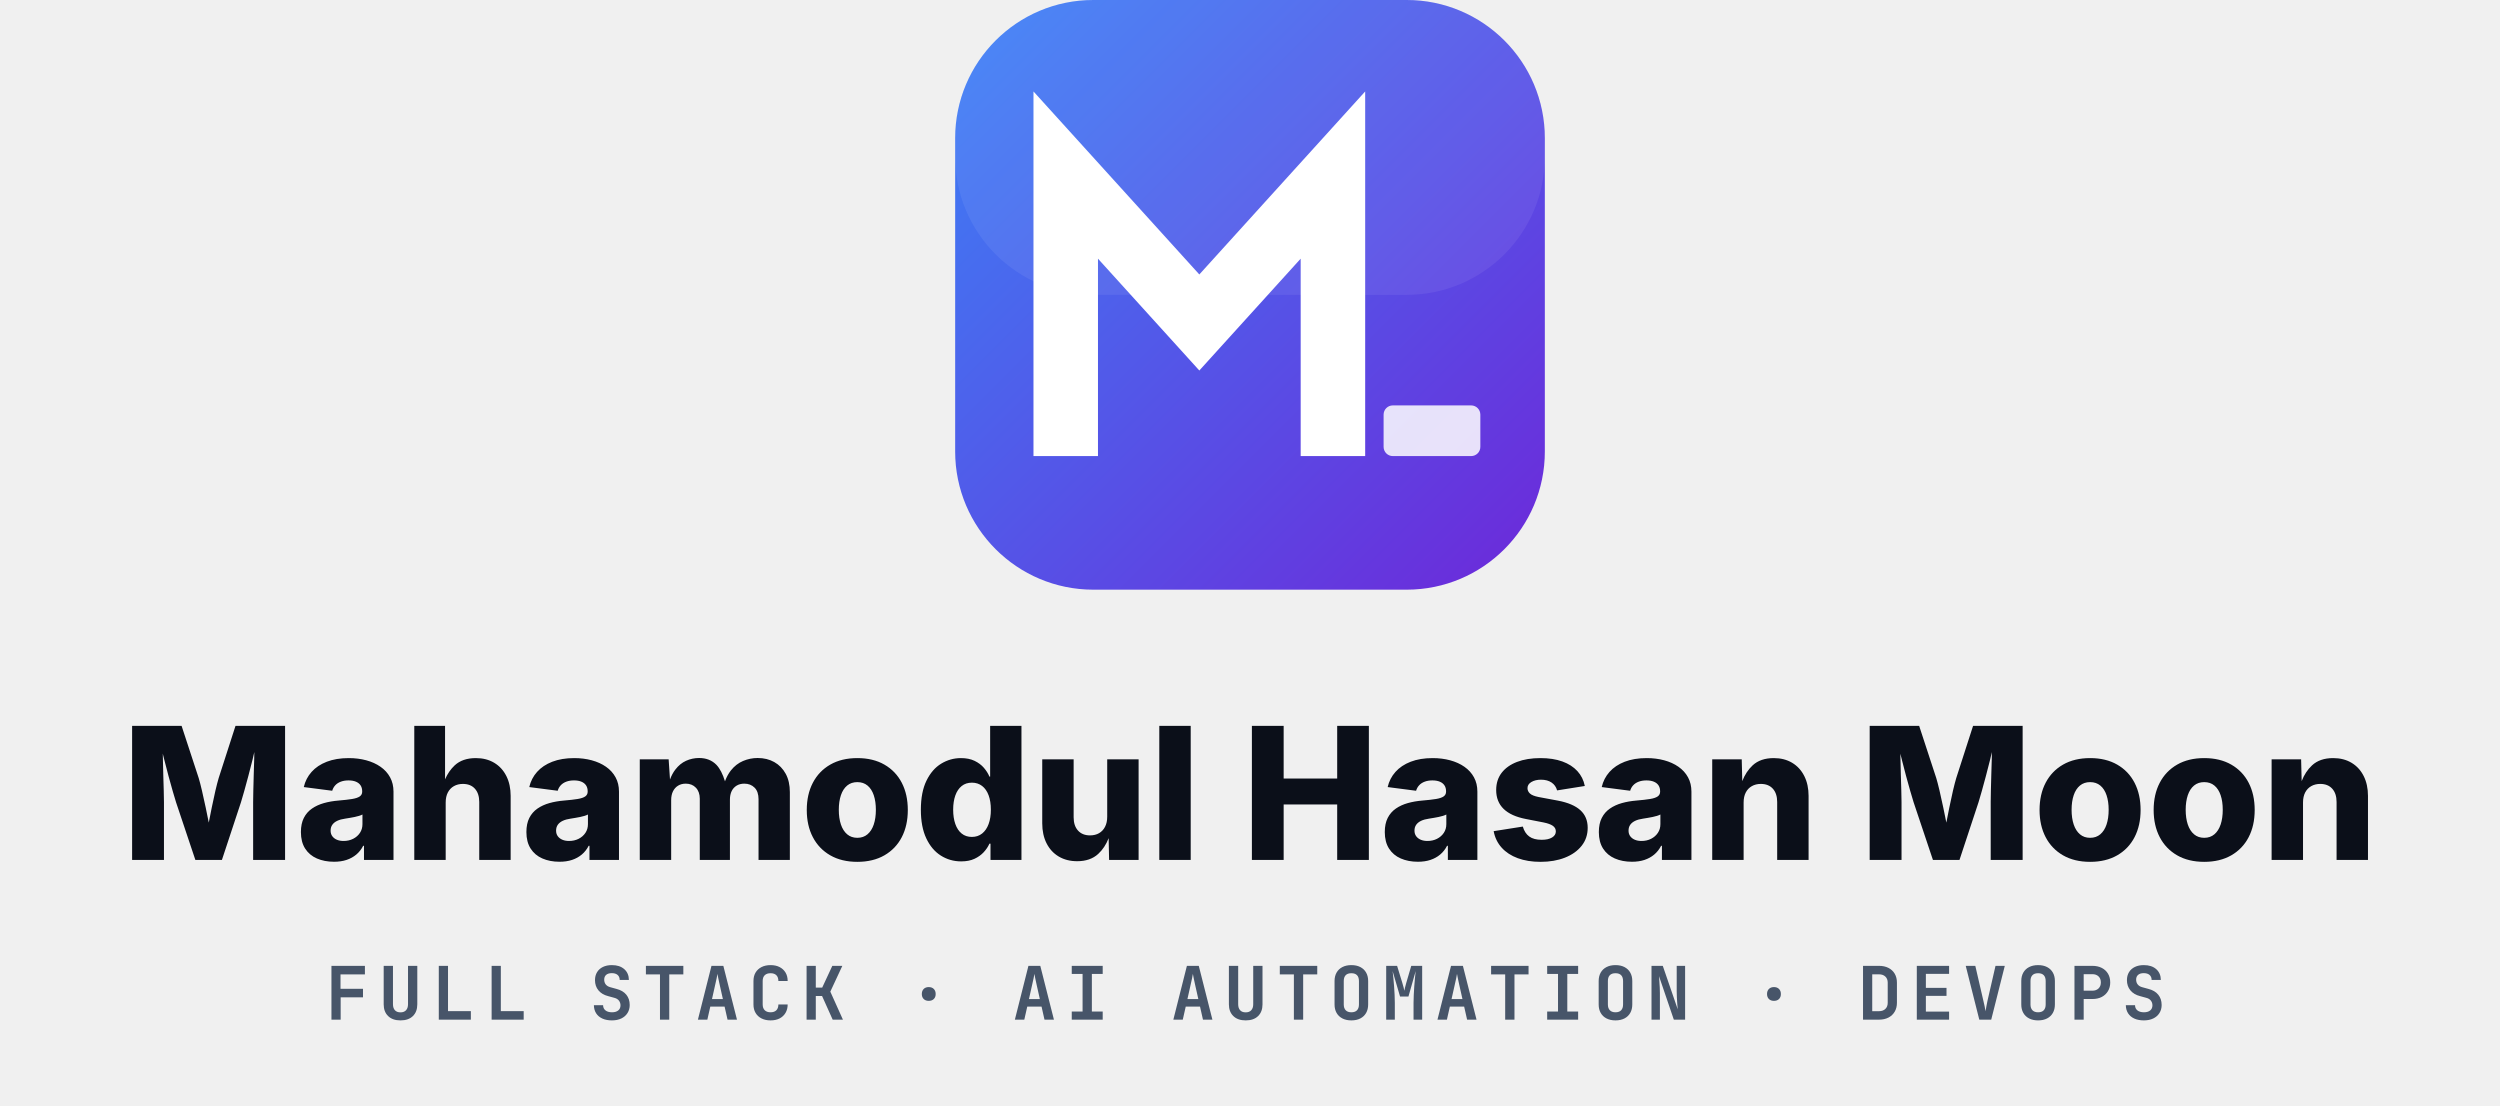
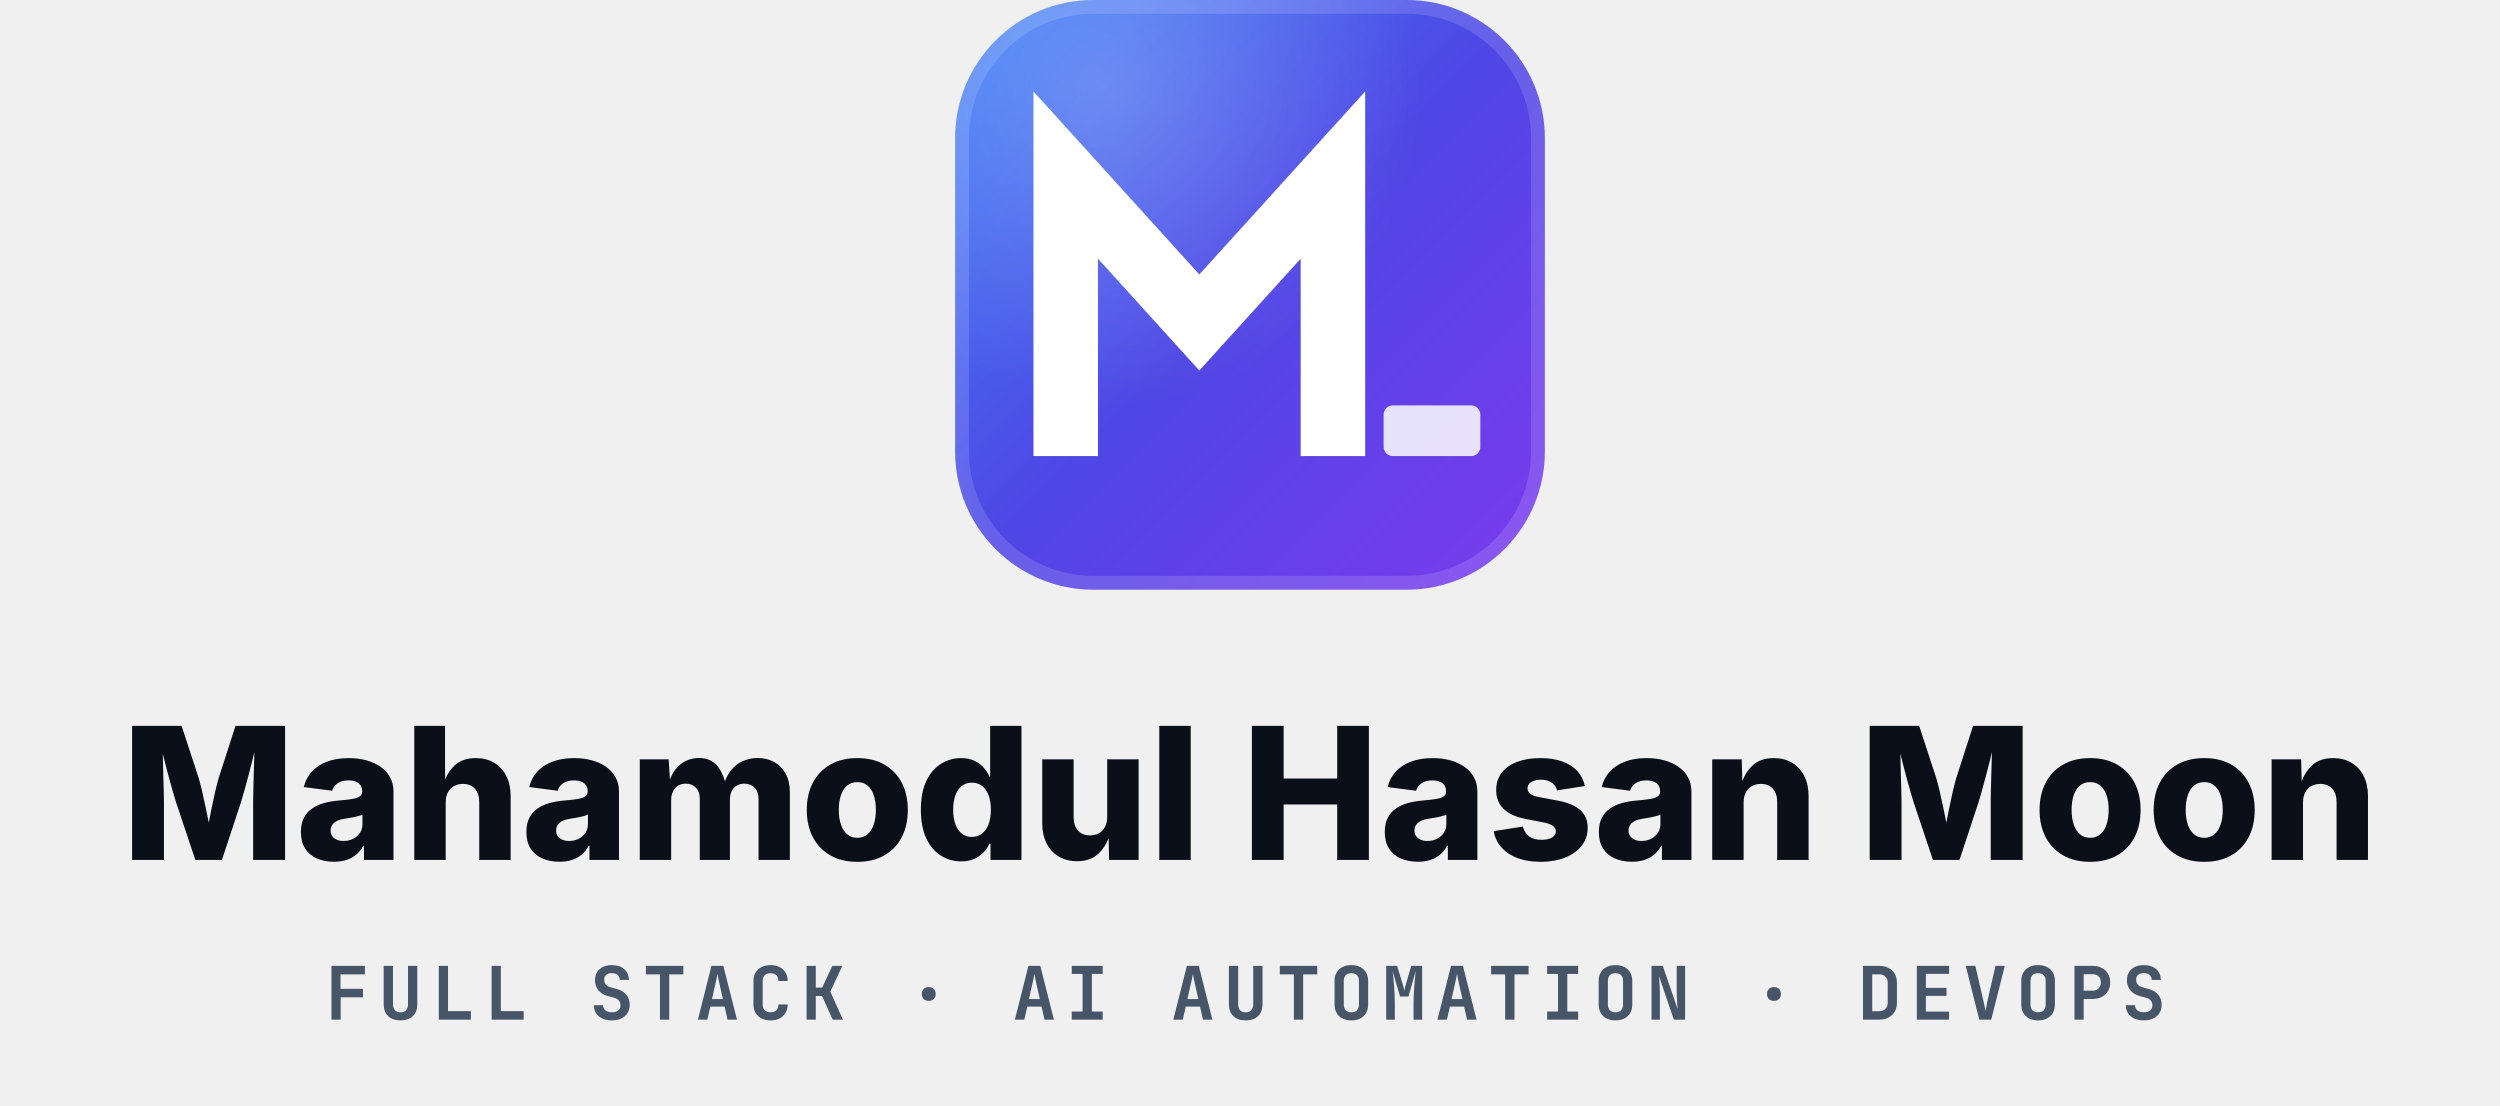
<svg xmlns="http://www.w3.org/2000/svg" viewBox="0 0 407 180" width="407" height="180" role="img" aria-label="Mahamodul Hasan Moon logo">
  <defs>
    <linearGradient id="g" x1="0" y1="0" x2="1" y2="1">
      <stop offset="0" stop-color="#3b82f6" />
-       <stop offset="1" stop-color="#6d28d9" />
+       <stop offset=".5" stop-color="#4f46e5" />
+       <stop offset="1" stop-color="#7c3aed" />
    </linearGradient>
+     <radialGradient id="sglow" cx=".25" cy=".15" r=".9">
+       <stop offset="0" stop-color="#ffffff" stop-opacity=".22" />
+       <stop offset=".6" stop-color="#ffffff" stop-opacity="0" />
+     </radialGradient>
  </defs>
  <g transform="translate(155.5 0) scale(1.5)">
    <rect width="64" height="64" rx="15" fill="url(#g)" />
-     <rect width="64" height="32" rx="15" fill="#ffffff" opacity=".07" />
+     <rect width="64" height="64" rx="15" fill="url(#sglow)" />
+     <rect x=".75" y=".75" width="62.5" height="62.5" rx="14.25" fill="none" stroke="#ffffff" stroke-opacity=".14" stroke-width="1.5" />
    <path d="M12 46 V19 L26.5 35 L41 19 V46" fill="none" stroke="#ffffff" stroke-width="7" stroke-linecap="square" stroke-linejoin="miter" stroke-miterlimit="10" />
    <rect x="46.5" y="44" width="10.5" height="5.5" rx="1" fill="#ffffff" opacity=".85" />
  </g>
  <path d="M21.508 140.0V118.174H29.564L32.348 126.67Q32.582 127.446 32.882 128.728Q33.183 130.01 33.49 131.475Q33.754 132.734 33.988 133.921Q34.208 132.749 34.472 131.475Q34.765 130.01 35.065 128.735Q35.365 127.461 35.6 126.67L38.339 118.174H46.41V140.0H41.21V130.596Q41.21 129.863 41.239 128.713Q41.269 127.563 41.305 126.216Q41.342 124.868 41.386 123.491Q41.4 122.949 41.4 122.437Q41.269 123.022 41.122 123.638Q40.771 125.029 40.426 126.348Q40.082 127.666 39.767 128.765Q39.452 129.863 39.232 130.596L36.127 140.0H31.806L28.656 130.596Q28.437 129.878 28.114 128.779Q27.792 127.681 27.44 126.362Q27.089 125.044 26.737 123.652Q26.62 123.169 26.503 122.7Q26.503 123.081 26.518 123.462Q26.547 124.824 26.583 126.187Q26.62 127.549 26.657 128.699Q26.693 129.849 26.693 130.596V140.0Z M54.379 140.293Q52.812 140.293 51.588 139.758Q50.365 139.224 49.677 138.147Q48.988 137.07 48.988 135.459Q48.988 134.097 49.464 133.159Q49.94 132.222 50.79 131.636Q51.64 131.05 52.738 130.742Q53.837 130.435 55.082 130.332Q56.474 130.215 57.323 130.076Q58.173 129.937 58.568 129.658Q58.964 129.38 58.964 128.882V128.823Q58.964 128.252 58.7 127.856Q58.437 127.461 57.938 127.256Q57.44 127.051 56.737 127.051Q56.034 127.051 55.485 127.256Q54.936 127.461 54.584 127.842Q54.232 128.223 54.086 128.735L49.457 128.135Q49.779 126.729 50.724 125.667Q51.669 124.604 53.2 124.011Q54.73 123.418 56.781 123.418Q58.305 123.418 59.63 123.777Q60.956 124.136 61.952 124.832Q62.948 125.527 63.505 126.545Q64.062 127.563 64.062 128.882V140.0H59.257V137.7H59.125Q58.686 138.55 58.004 139.121Q57.323 139.692 56.422 139.993Q55.521 140.293 54.379 140.293ZM55.932 136.909Q56.796 136.909 57.492 136.558Q58.188 136.206 58.598 135.591Q59.008 134.976 59.008 134.17V132.603Q58.788 132.72 58.458 132.822Q58.129 132.925 57.733 133.005Q57.338 133.086 56.942 133.152Q56.547 133.218 56.181 133.276Q55.434 133.379 54.906 133.628Q54.379 133.877 54.101 134.272Q53.822 134.668 53.822 135.225Q53.822 135.767 54.101 136.14Q54.379 136.514 54.848 136.711Q55.316 136.909 55.932 136.909Z M72.558 130.654V140.0H67.445V118.174H72.455V126.875Q73.041 125.527 74.022 124.604Q75.297 123.418 77.465 123.418Q79.179 123.418 80.453 124.18Q81.728 124.941 82.431 126.333Q83.134 127.725 83.134 129.57V140.0H78.021V130.566Q78.021 129.189 77.318 128.406Q76.615 127.622 75.355 127.622Q74.535 127.622 73.898 127.981Q73.261 128.34 72.909 129.014Q72.558 129.688 72.558 130.654Z M91.088 140.293Q89.521 140.293 88.297 139.758Q87.074 139.224 86.386 138.147Q85.697 137.07 85.697 135.459Q85.697 134.097 86.173 133.159Q86.649 132.222 87.499 131.636Q88.349 131.05 89.447 130.742Q90.546 130.435 91.791 130.332Q93.183 130.215 94.032 130.076Q94.882 129.937 95.277 129.658Q95.673 129.38 95.673 128.882V128.823Q95.673 128.252 95.409 127.856Q95.146 127.461 94.647 127.256Q94.149 127.051 93.446 127.051Q92.743 127.051 92.194 127.256Q91.645 127.461 91.293 127.842Q90.941 128.223 90.795 128.735L86.166 128.135Q86.488 126.729 87.433 125.667Q88.378 124.604 89.909 124.011Q91.439 123.418 93.49 123.418Q95.014 123.418 96.339 123.777Q97.665 124.136 98.661 124.832Q99.657 125.527 100.214 126.545Q100.771 127.563 100.771 128.882V140.0H95.966V137.7H95.834Q95.395 138.55 94.713 139.121Q94.032 139.692 93.131 139.993Q92.23 140.293 91.088 140.293ZM92.641 136.909Q93.505 136.909 94.201 136.558Q94.896 136.206 95.307 135.591Q95.717 134.976 95.717 134.17V132.603Q95.497 132.72 95.167 132.822Q94.838 132.925 94.442 133.005Q94.047 133.086 93.651 133.152Q93.256 133.218 92.89 133.276Q92.143 133.379 91.615 133.628Q91.088 133.877 90.81 134.272Q90.531 134.668 90.531 135.225Q90.531 135.767 90.81 136.14Q91.088 136.514 91.557 136.711Q92.025 136.909 92.641 136.909Z M104.154 140.0V123.623H108.856L109.076 126.904Q109.428 125.952 109.94 125.293Q110.688 124.312 111.691 123.857Q112.694 123.403 113.808 123.403Q115.565 123.403 116.649 124.531Q117.484 125.425 118.026 127.197Q118.407 126.172 118.979 125.439Q119.828 124.37 120.971 123.887Q122.113 123.403 123.344 123.403Q124.882 123.403 126.061 124.07Q127.24 124.736 127.914 125.974Q128.588 127.212 128.588 128.955V140.0H123.49V130.112Q123.49 128.867 122.838 128.223Q122.187 127.578 121.176 127.578Q120.458 127.578 119.923 127.9Q119.389 128.223 119.11 128.801Q118.832 129.38 118.832 130.171V140.0H113.925V130.039Q113.925 128.911 113.295 128.245Q112.665 127.578 111.64 127.578Q110.937 127.578 110.402 127.9Q109.867 128.223 109.567 128.816Q109.267 129.409 109.267 130.273V140.0Z M139.574 140.308Q137.011 140.308 135.165 139.246Q133.319 138.184 132.331 136.287Q131.342 134.39 131.342 131.87Q131.342 129.336 132.331 127.439Q133.319 125.542 135.165 124.48Q137.011 123.418 139.574 123.418Q142.138 123.418 143.983 124.48Q145.829 125.542 146.811 127.439Q147.792 129.336 147.792 131.87Q147.792 134.39 146.811 136.287Q145.829 138.184 143.983 139.246Q142.138 140.308 139.574 140.308ZM139.574 136.396Q140.556 136.396 141.229 135.825Q141.903 135.254 142.248 134.229Q142.592 133.203 142.592 131.841Q142.592 130.479 142.248 129.46Q141.903 128.442 141.229 127.886Q140.556 127.329 139.574 127.329Q138.593 127.329 137.919 127.886Q137.245 128.442 136.901 129.46Q136.557 130.479 136.557 131.841Q136.557 133.203 136.901 134.229Q137.245 135.254 137.919 135.825Q138.593 136.396 139.574 136.396Z M156.479 140.234Q154.662 140.234 153.168 139.29Q151.674 138.345 150.795 136.477Q149.916 134.609 149.916 131.826Q149.916 128.955 150.832 127.087Q151.747 125.22 153.234 124.319Q154.721 123.418 156.435 123.418Q157.738 123.418 158.661 123.865Q159.584 124.312 160.177 125.0Q160.771 125.688 161.078 126.436H161.195V118.174H166.293V140.0H161.254V137.349H161.078Q160.756 138.081 160.148 138.74Q159.54 139.399 158.639 139.817Q157.738 140.234 156.479 140.234ZM158.222 136.25Q159.188 136.25 159.884 135.701Q160.58 135.151 160.946 134.155Q161.312 133.159 161.312 131.826Q161.312 130.464 160.946 129.475Q160.58 128.486 159.884 127.952Q159.188 127.417 158.222 127.417Q157.24 127.417 156.559 127.966Q155.878 128.516 155.526 129.504Q155.175 130.493 155.175 131.826Q155.175 133.145 155.526 134.148Q155.878 135.151 156.559 135.701Q157.24 136.25 158.222 136.25Z M175.36 140.205Q173.646 140.205 172.365 139.443Q171.083 138.682 170.38 137.29Q169.677 135.898 169.677 134.053V123.623H174.789V133.057Q174.789 134.434 175.5 135.217Q176.21 136.001 177.455 136.001Q178.305 136.001 178.927 135.642Q179.55 135.283 179.901 134.602Q180.253 133.921 180.253 132.969V123.623H185.365V140.0H180.561L180.487 136.455Q179.872 138.022 178.788 139.019Q177.499 140.205 175.36 140.205Z M193.847 118.174V140.0H188.734V118.174Z  M203.808 140.0V118.174H208.979V126.743H217.694V118.174H222.851V140.0H217.694V130.962H208.979V140.0Z M230.834 140.293Q229.267 140.293 228.043 139.758Q226.82 139.224 226.132 138.147Q225.443 137.07 225.443 135.459Q225.443 134.097 225.919 133.159Q226.396 132.222 227.245 131.636Q228.095 131.05 229.193 130.742Q230.292 130.435 231.537 130.332Q232.929 130.215 233.778 130.076Q234.628 129.937 235.023 129.658Q235.419 129.38 235.419 128.882V128.823Q235.419 128.252 235.155 127.856Q234.892 127.461 234.394 127.256Q233.896 127.051 233.192 127.051Q232.489 127.051 231.94 127.256Q231.391 127.461 231.039 127.842Q230.688 128.223 230.541 128.735L225.912 128.135Q226.234 126.729 227.179 125.667Q228.124 124.604 229.655 124.011Q231.186 123.418 233.236 123.418Q234.76 123.418 236.085 123.777Q237.411 124.136 238.407 124.832Q239.403 125.527 239.96 126.545Q240.517 127.563 240.517 128.882V140.0H235.712V137.7H235.58Q235.141 138.55 234.459 139.121Q233.778 139.692 232.877 139.993Q231.977 140.293 230.834 140.293ZM232.387 136.909Q233.251 136.909 233.947 136.558Q234.643 136.206 235.053 135.591Q235.463 134.976 235.463 134.17V132.603Q235.243 132.72 234.914 132.822Q234.584 132.925 234.188 133.005Q233.793 133.086 233.397 133.152Q233.002 133.218 232.636 133.276Q231.889 133.379 231.361 133.628Q230.834 133.877 230.556 134.272Q230.277 134.668 230.277 135.225Q230.277 135.767 230.556 136.14Q230.834 136.514 231.303 136.711Q231.771 136.909 232.387 136.909Z M250.8 140.308Q248.705 140.308 247.094 139.714Q245.482 139.121 244.472 138Q243.461 136.88 243.168 135.312L247.914 134.565Q248.222 135.635 248.954 136.177Q249.687 136.719 250.99 136.719Q252.06 136.719 252.675 136.345Q253.29 135.972 253.29 135.356Q253.29 134.785 252.799 134.441Q252.309 134.097 251.283 133.892L248.427 133.335Q245.995 132.866 244.787 131.687Q243.578 130.508 243.578 128.618Q243.578 126.978 244.464 125.82Q245.351 124.663 246.969 124.041Q248.588 123.418 250.785 123.418Q252.836 123.418 254.352 123.967Q255.868 124.517 256.798 125.535Q257.729 126.553 258.007 127.959L253.495 128.677Q253.275 127.856 252.594 127.395Q251.913 126.934 250.873 126.934Q249.95 126.934 249.313 127.307Q248.676 127.681 248.676 128.311Q248.676 128.809 249.071 129.182Q249.467 129.556 250.521 129.761L253.656 130.347Q256.088 130.815 257.282 131.899Q258.476 132.983 258.476 134.771Q258.476 136.455 257.487 137.7Q256.498 138.945 254.77 139.626Q253.041 140.308 250.8 140.308Z M265.683 140.293Q264.115 140.293 262.892 139.758Q261.669 139.224 260.98 138.147Q260.292 137.07 260.292 135.459Q260.292 134.097 260.768 133.159Q261.244 132.222 262.094 131.636Q262.943 131.05 264.042 130.742Q265.141 130.435 266.386 130.332Q267.777 130.215 268.627 130.076Q269.477 129.937 269.872 129.658Q270.268 129.38 270.268 128.882V128.823Q270.268 128.252 270.004 127.856Q269.74 127.461 269.242 127.256Q268.744 127.051 268.041 127.051Q267.338 127.051 266.789 127.256Q266.239 127.461 265.888 127.842Q265.536 128.223 265.39 128.735L260.761 128.135Q261.083 126.729 262.028 125.667Q262.973 124.604 264.503 124.011Q266.034 123.418 268.085 123.418Q269.608 123.418 270.934 123.777Q272.26 124.136 273.256 124.832Q274.252 125.527 274.809 126.545Q275.365 127.563 275.365 128.882V140.0H270.561V137.7H270.429Q269.989 138.55 269.308 139.121Q268.627 139.692 267.726 139.993Q266.825 140.293 265.683 140.293ZM267.235 136.909Q268.1 136.909 268.795 136.558Q269.491 136.206 269.901 135.591Q270.312 134.976 270.312 134.17V132.603Q270.092 132.72 269.762 132.822Q269.433 132.925 269.037 133.005Q268.642 133.086 268.246 133.152Q267.851 133.218 267.484 133.276Q266.737 133.379 266.21 133.628Q265.683 133.877 265.404 134.272Q265.126 134.668 265.126 135.225Q265.126 135.767 265.404 136.14Q265.683 136.514 266.151 136.711Q266.62 136.909 267.235 136.909Z M283.861 130.654V140.0H278.749V123.623H283.554L283.642 127.168Q284.242 125.615 285.326 124.604Q286.601 123.418 288.769 123.418Q290.482 123.418 291.757 124.18Q293.031 124.941 293.734 126.333Q294.438 127.725 294.438 129.57V140.0H289.325V130.566Q289.325 129.189 288.622 128.406Q287.919 127.622 286.659 127.622Q285.839 127.622 285.202 127.981Q284.564 128.34 284.213 129.014Q283.861 129.688 283.861 130.654Z " fill="#0b0f19" />
  <path d="M304.384 140.0V118.174H312.44L315.224 126.67Q315.458 127.446 315.758 128.728Q316.059 130.01 316.366 131.475Q316.63 132.734 316.864 133.921Q317.084 132.749 317.348 131.475Q317.641 130.01 317.941 128.735Q318.241 127.461 318.476 126.67L321.215 118.174H329.286V140.0H324.086V130.596Q324.086 129.863 324.115 128.713Q324.145 127.563 324.181 126.216Q324.218 124.868 324.262 123.491Q324.276 122.949 324.276 122.437Q324.145 123.022 323.998 123.638Q323.646 125.029 323.302 126.348Q322.958 127.666 322.643 128.765Q322.328 129.863 322.108 130.596L319.003 140.0H314.682L311.532 130.596Q311.312 129.878 310.99 128.779Q310.668 127.681 310.316 126.362Q309.965 125.044 309.613 123.652Q309.496 123.169 309.379 122.7Q309.379 123.081 309.394 123.462Q309.423 124.824 309.459 126.187Q309.496 127.549 309.533 128.699Q309.569 129.849 309.569 130.596V140.0Z M340.272 140.308Q337.709 140.308 335.863 139.246Q334.018 138.184 333.029 136.287Q332.04 134.39 332.04 131.87Q332.04 129.336 333.029 127.439Q334.018 125.542 335.863 124.48Q337.709 123.418 340.272 123.418Q342.836 123.418 344.682 124.48Q346.527 125.542 347.509 127.439Q348.49 129.336 348.49 131.87Q348.49 134.39 347.509 136.287Q346.527 138.184 344.682 139.246Q342.836 140.308 340.272 140.308ZM340.272 136.396Q341.254 136.396 341.928 135.825Q342.602 135.254 342.946 134.229Q343.29 133.203 343.29 131.841Q343.29 130.479 342.946 129.46Q342.602 128.442 341.928 127.886Q341.254 127.329 340.272 127.329Q339.291 127.329 338.617 127.886Q337.943 128.442 337.599 129.46Q337.255 130.479 337.255 131.841Q337.255 133.203 337.599 134.229Q337.943 135.254 338.617 135.825Q339.291 136.396 340.272 136.396Z M358.847 140.308Q356.283 140.308 354.438 139.246Q352.592 138.184 351.603 136.287Q350.614 134.39 350.614 131.87Q350.614 129.336 351.603 127.439Q352.592 125.542 354.438 124.48Q356.283 123.418 358.847 123.418Q361.41 123.418 363.256 124.48Q365.102 125.542 366.083 127.439Q367.064 129.336 367.064 131.87Q367.064 134.39 366.083 136.287Q365.102 138.184 363.256 139.246Q361.41 140.308 358.847 140.308ZM358.847 136.396Q359.828 136.396 360.502 135.825Q361.176 135.254 361.52 134.229Q361.864 133.203 361.864 131.841Q361.864 130.479 361.52 129.46Q361.176 128.442 360.502 127.886Q359.828 127.329 358.847 127.329Q357.865 127.329 357.191 127.886Q356.518 128.442 356.173 129.46Q355.829 130.479 355.829 131.841Q355.829 133.203 356.173 134.229Q356.518 135.254 357.191 135.825Q357.865 136.396 358.847 136.396Z M374.931 130.654V140.0H369.818V123.623H374.623L374.711 127.168Q375.312 125.615 376.396 124.604Q377.67 123.418 379.838 123.418Q381.552 123.418 382.826 124.18Q384.101 124.941 384.804 126.333Q385.507 127.725 385.507 129.57V140.0H380.395V130.566Q380.395 129.189 379.691 128.406Q378.988 127.622 377.729 127.622Q376.908 127.622 376.271 127.981Q375.634 128.34 375.282 129.014Q374.931 129.688 374.931 130.654Z" fill="#0b0f19" />
  <path d="M53.96 166.0V157.24H59.408V158.632H55.436V160.972H59.096V162.364H55.46V166.0Z M65.2 166.12Q63.916 166.12 63.19 165.418Q62.464 164.716 62.464 163.504V157.24H63.976V163.492Q63.976 164.116 64.288 164.464Q64.6 164.812 65.2 164.812Q65.788 164.812 66.106 164.464Q66.424 164.116 66.424 163.492V157.24H67.936V163.504Q67.936 164.716 67.216 165.418Q66.496 166.12 65.2 166.12Z M71.436 166.0V157.24H72.936V164.608H76.656V166.0Z M80.036 166.0V157.24H81.536V164.608H85.256V166.0Z  M99.624 166.12Q98.724 166.12 98.064 165.82Q97.404 165.52 97.05 164.962Q96.696 164.404 96.684 163.648H98.184Q98.184 164.188 98.574 164.494Q98.964 164.8 99.636 164.8Q100.284 164.8 100.65 164.5Q101.016 164.2 101.016 163.672Q101.016 163.228 100.758 162.898Q100.5 162.568 100.02 162.448L99.012 162.172Q97.98 161.908 97.422 161.224Q96.864 160.54 96.864 159.568Q96.864 158.824 97.2 158.272Q97.536 157.72 98.154 157.42Q98.772 157.12 99.612 157.12Q100.884 157.12 101.628 157.774Q102.372 158.428 102.384 159.532H100.884Q100.884 159.016 100.548 158.722Q100.212 158.428 99.6 158.428Q99.012 158.428 98.688 158.704Q98.364 158.98 98.364 159.484Q98.364 159.94 98.61 160.258Q98.856 160.576 99.324 160.708L100.368 160.996Q101.412 161.26 101.964 161.938Q102.516 162.616 102.516 163.612Q102.516 164.356 102.156 164.926Q101.796 165.496 101.148 165.808Q100.5 166.12 99.624 166.12Z M107.444 166.0V158.632H105.152V157.24H111.248V158.632H108.956V166.0Z M113.62 166.0 115.828 157.24H117.76L119.98 166.0H118.444L117.964 163.876H115.636L115.156 166.0ZM115.912 162.652H117.688L117.16 160.3Q117.028 159.712 116.932 159.238Q116.836 158.764 116.8 158.548Q116.764 158.764 116.674 159.238Q116.584 159.712 116.44 160.288Z M125.448 166.12Q124.608 166.12 123.978 165.802Q123.348 165.484 123.006 164.902Q122.664 164.32 122.664 163.528V159.712Q122.664 158.908 123.006 158.332Q123.348 157.756 123.978 157.438Q124.608 157.12 125.448 157.12Q126.3 157.12 126.918 157.438Q127.536 157.756 127.884 158.332Q128.232 158.908 128.232 159.712H126.72Q126.72 159.088 126.39 158.764Q126.06 158.44 125.448 158.44Q124.836 158.44 124.5 158.764Q124.164 159.088 124.164 159.7V163.528Q124.164 164.14 124.5 164.47Q124.836 164.8 125.448 164.8Q126.06 164.8 126.39 164.47Q126.72 164.14 126.72 163.528H128.232Q128.232 164.308 127.884 164.896Q127.536 165.484 126.918 165.802Q126.3 166.12 125.448 166.12Z M131.312 166.0V157.24H132.812V160.78H133.856L135.5 157.24H137.132L135.176 161.44L137.228 166.0H135.56L133.832 162.148H132.812V166.0Z  M151.2 162.94Q150.684 162.94 150.378 162.64Q150.072 162.34 150.072 161.824Q150.072 161.308 150.378 161.002Q150.684 160.696 151.2 160.696Q151.716 160.696 152.022 161.002Q152.328 161.308 152.328 161.824Q152.328 162.34 152.022 162.64Q151.716 162.94 151.2 162.94Z  M165.22 166.0 167.428 157.24H169.36L171.58 166.0H170.044L169.564 163.876H167.236L166.756 166.0ZM167.512 162.652H169.288L168.76 160.3Q168.628 159.712 168.532 159.238Q168.436 158.764 168.4 158.548Q168.364 158.764 168.274 159.238Q168.184 159.712 168.04 160.288Z M174.48 166.0V164.68H176.244V158.56H174.48V157.24H179.52V158.56H177.756V164.68H179.52V166.0Z  M191.02 166.0 193.228 157.24H195.16L197.38 166.0H195.844L195.364 163.876H193.036L192.556 166.0ZM193.312 162.652H195.088L194.56 160.3Q194.428 159.712 194.332 159.238Q194.236 158.764 194.2 158.548Q194.164 158.764 194.074 159.238Q193.984 159.712 193.84 160.288Z M202.8 166.12Q201.516 166.12 200.79 165.418Q200.064 164.716 200.064 163.504V157.24H201.576V163.492Q201.576 164.116 201.888 164.464Q202.2 164.812 202.8 164.812Q203.388 164.812 203.706 164.464Q204.024 164.116 204.024 163.492V157.24H205.536V163.504Q205.536 164.716 204.816 165.418Q204.096 166.12 202.8 166.12Z M210.644 166.0V158.632H208.352V157.24H214.448V158.632H212.156V166.0Z M220 166.12Q219.16 166.12 218.542 165.802Q217.924 165.484 217.594 164.902Q217.264 164.32 217.264 163.528V159.712Q217.264 158.92 217.594 158.338Q217.924 157.756 218.542 157.438Q219.16 157.12 220 157.12Q220.852 157.12 221.464 157.438Q222.076 157.756 222.406 158.338Q222.736 158.92 222.736 159.7V163.528Q222.736 164.32 222.406 164.902Q222.076 165.484 221.464 165.802Q220.852 166.12 220 166.12ZM220 164.8Q220.612 164.8 220.924 164.47Q221.236 164.14 221.236 163.528V159.712Q221.236 159.088 220.924 158.764Q220.612 158.44 220 158.44Q219.388 158.44 219.076 158.764Q218.764 159.088 218.764 159.712V163.528Q218.764 164.14 219.082 164.47Q219.4 164.8 220 164.8Z M225.672 166.0V157.24H227.448L228.3 160.024Q228.432 160.444 228.516 160.792Q228.6 161.14 228.624 161.296Q228.648 161.14 228.732 160.792Q228.816 160.444 228.936 160.024L229.752 157.24H231.528V166.0H230.124V163.276Q230.124 162.676 230.16 161.968Q230.196 161.26 230.244 160.552Q230.292 159.844 230.358 159.208Q230.424 158.572 230.472 158.092L229.296 162.232H227.928L226.716 158.092Q226.776 158.548 226.836 159.166Q226.896 159.784 226.95 160.486Q227.004 161.188 227.04 161.908Q227.076 162.628 227.076 163.276V166.0Z M234.02 166.0 236.228 157.24H238.16L240.38 166.0H238.844L238.364 163.876H236.036L235.556 166.0ZM236.312 162.652H238.088L237.56 160.3Q237.428 159.712 237.332 159.238Q237.236 158.764 237.2 158.548Q237.164 158.764 237.074 159.238Q236.984 159.712 236.84 160.288Z M245.044 166.0V158.632H242.752V157.24H248.848V158.632H246.556V166.0Z M251.88 166.0V164.68H253.644V158.56H251.88V157.24H256.92V158.56H255.156V164.68H256.92V166.0Z M263 166.12Q262.16 166.12 261.542 165.802Q260.924 165.484 260.594 164.902Q260.264 164.32 260.264 163.528V159.712Q260.264 158.92 260.594 158.338Q260.924 157.756 261.542 157.438Q262.16 157.12 263 157.12Q263.852 157.12 264.464 157.438Q265.076 157.756 265.406 158.338Q265.736 158.92 265.736 159.7V163.528Q265.736 164.32 265.406 164.902Q265.076 165.484 264.464 165.802Q263.852 166.12 263 166.12ZM263 164.8Q263.612 164.8 263.924 164.47Q264.236 164.14 264.236 163.528V159.712Q264.236 159.088 263.924 158.764Q263.612 158.44 263 158.44Q262.388 158.44 262.076 158.764Q261.764 159.088 261.764 159.712V163.528Q261.764 164.14 262.082 164.47Q262.4 164.8 263 164.8Z M268.864 166.0V157.24H270.7L273.136 164.32Q273.1 163.936 273.058 163.414Q273.016 162.892 272.992 162.346Q272.968 161.8 272.968 161.392V157.24H274.336V166.0H272.5L270.088 158.92Q270.112 159.268 270.148 159.76Q270.184 160.252 270.208 160.768Q270.232 161.284 270.232 161.716V166.0Z  M288.8 162.94Q288.284 162.94 287.978 162.64Q287.672 162.34 287.672 161.824Q287.672 161.308 287.978 161.002Q288.284 160.696 288.8 160.696Q289.316 160.696 289.622 161.002Q289.928 161.308 289.928 161.824Q289.928 162.34 289.622 162.64Q289.316 162.94 288.8 162.94Z  M303.3 166.0V157.24H305.904Q306.792 157.24 307.446 157.576Q308.1 157.912 308.46 158.524Q308.82 159.136 308.82 159.976V163.252Q308.82 164.08 308.46 164.698Q308.1 165.316 307.446 165.658Q306.792 166.0 305.904 166.0ZM304.8 164.62H305.904Q306.552 164.62 306.936 164.254Q307.32 163.888 307.32 163.252V159.976Q307.32 159.352 306.936 158.986Q306.552 158.62 305.904 158.62H304.8Z M312.056 166.0V157.24H317.312V158.548H313.532V160.828H316.892V162.124H313.532V164.692H317.312V166.0Z M322.228 166.0 320.02 157.24H321.58L322.9 162.952Q323.008 163.372 323.104 163.852Q323.2 164.332 323.248 164.632Q323.296 164.332 323.38 163.852Q323.464 163.372 323.56 162.94L324.868 157.24H326.38L324.172 166.0Z M331.8 166.12Q330.96 166.12 330.342 165.802Q329.724 165.484 329.394 164.902Q329.064 164.32 329.064 163.528V159.712Q329.064 158.92 329.394 158.338Q329.724 157.756 330.342 157.438Q330.96 157.12 331.8 157.12Q332.652 157.12 333.264 157.438Q333.876 157.756 334.206 158.338Q334.536 158.92 334.536 159.7V163.528Q334.536 164.32 334.206 164.902Q333.876 165.484 333.264 165.802Q332.652 166.12 331.8 166.12ZM331.8 164.8Q332.412 164.8 332.724 164.47Q333.036 164.14 333.036 163.528V159.712Q333.036 159.088 332.724 158.764Q332.412 158.44 331.8 158.44Q331.188 158.44 330.876 158.764Q330.564 159.088 330.564 159.712V163.528Q330.564 164.14 330.882 164.47Q331.2 164.8 331.8 164.8Z M337.724 166.0V157.24H340.64Q341.516 157.24 342.17 157.576Q342.824 157.912 343.184 158.518Q343.544 159.124 343.544 159.94Q343.544 160.744 343.178 161.356Q342.812 161.968 342.164 162.304Q341.516 162.64 340.64 162.64H339.224V166.0ZM339.224 161.284H340.64Q341.264 161.284 341.642 160.918Q342.02 160.552 342.02 159.94Q342.02 159.316 341.642 158.956Q341.264 158.596 340.64 158.596H339.224Z M349.024 166.12Q348.124 166.12 347.464 165.82Q346.804 165.52 346.45 164.962Q346.096 164.404 346.084 163.648H347.584Q347.584 164.188 347.974 164.494Q348.364 164.8 349.036 164.8Q349.684 164.8 350.05 164.5Q350.416 164.2 350.416 163.672Q350.416 163.228 350.158 162.898Q349.9 162.568 349.42 162.448L348.412 162.172Q347.38 161.908 346.822 161.224Q346.264 160.54 346.264 159.568Q346.264 158.824 346.6 158.272Q346.936 157.72 347.554 157.42Q348.172 157.12 349.012 157.12Q350.284 157.12 351.028 157.774Q351.772 158.428 351.784 159.532H350.284Q350.284 159.016 349.948 158.722Q349.612 158.428 349 158.428Q348.412 158.428 348.088 158.704Q347.764 158.98 347.764 159.484Q347.764 159.94 348.01 160.258Q348.256 160.576 348.724 160.708L349.768 160.996Q350.812 161.26 351.364 161.938Q351.916 162.616 351.916 163.612Q351.916 164.356 351.556 164.926Q351.196 165.496 350.548 165.808Q349.9 166.12 349.024 166.12Z" fill="#475569" />
</svg>
